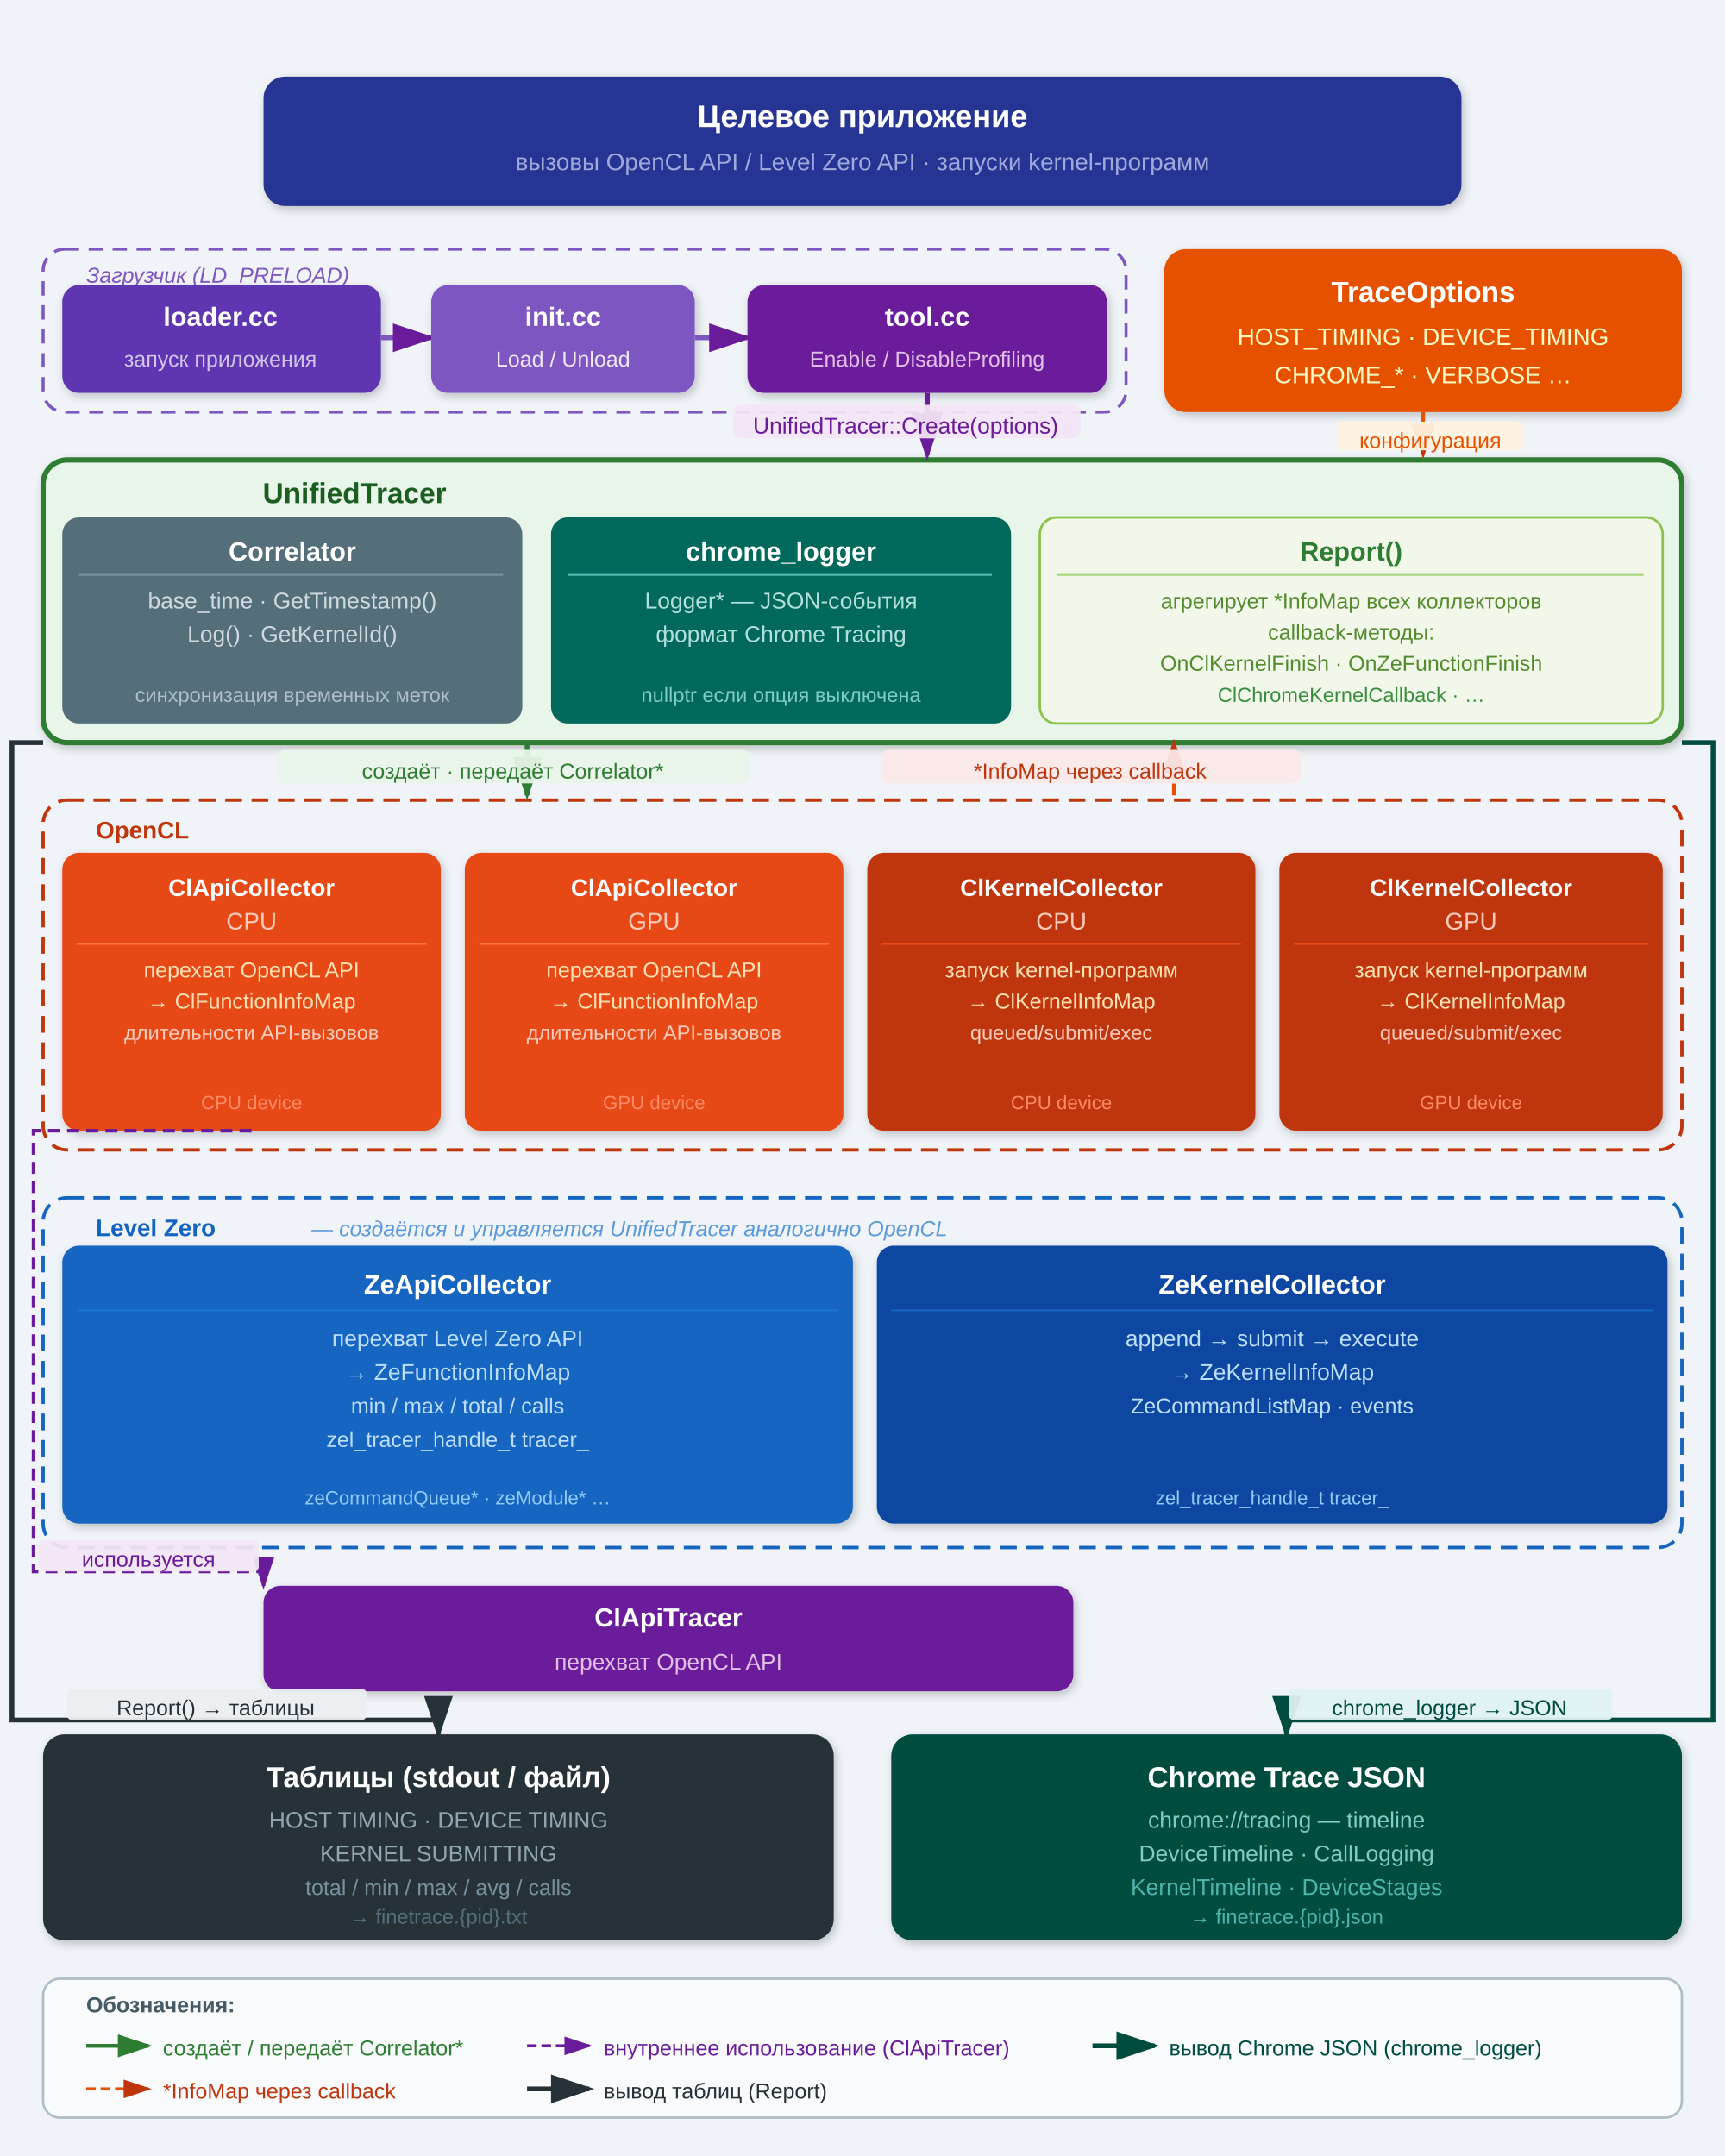
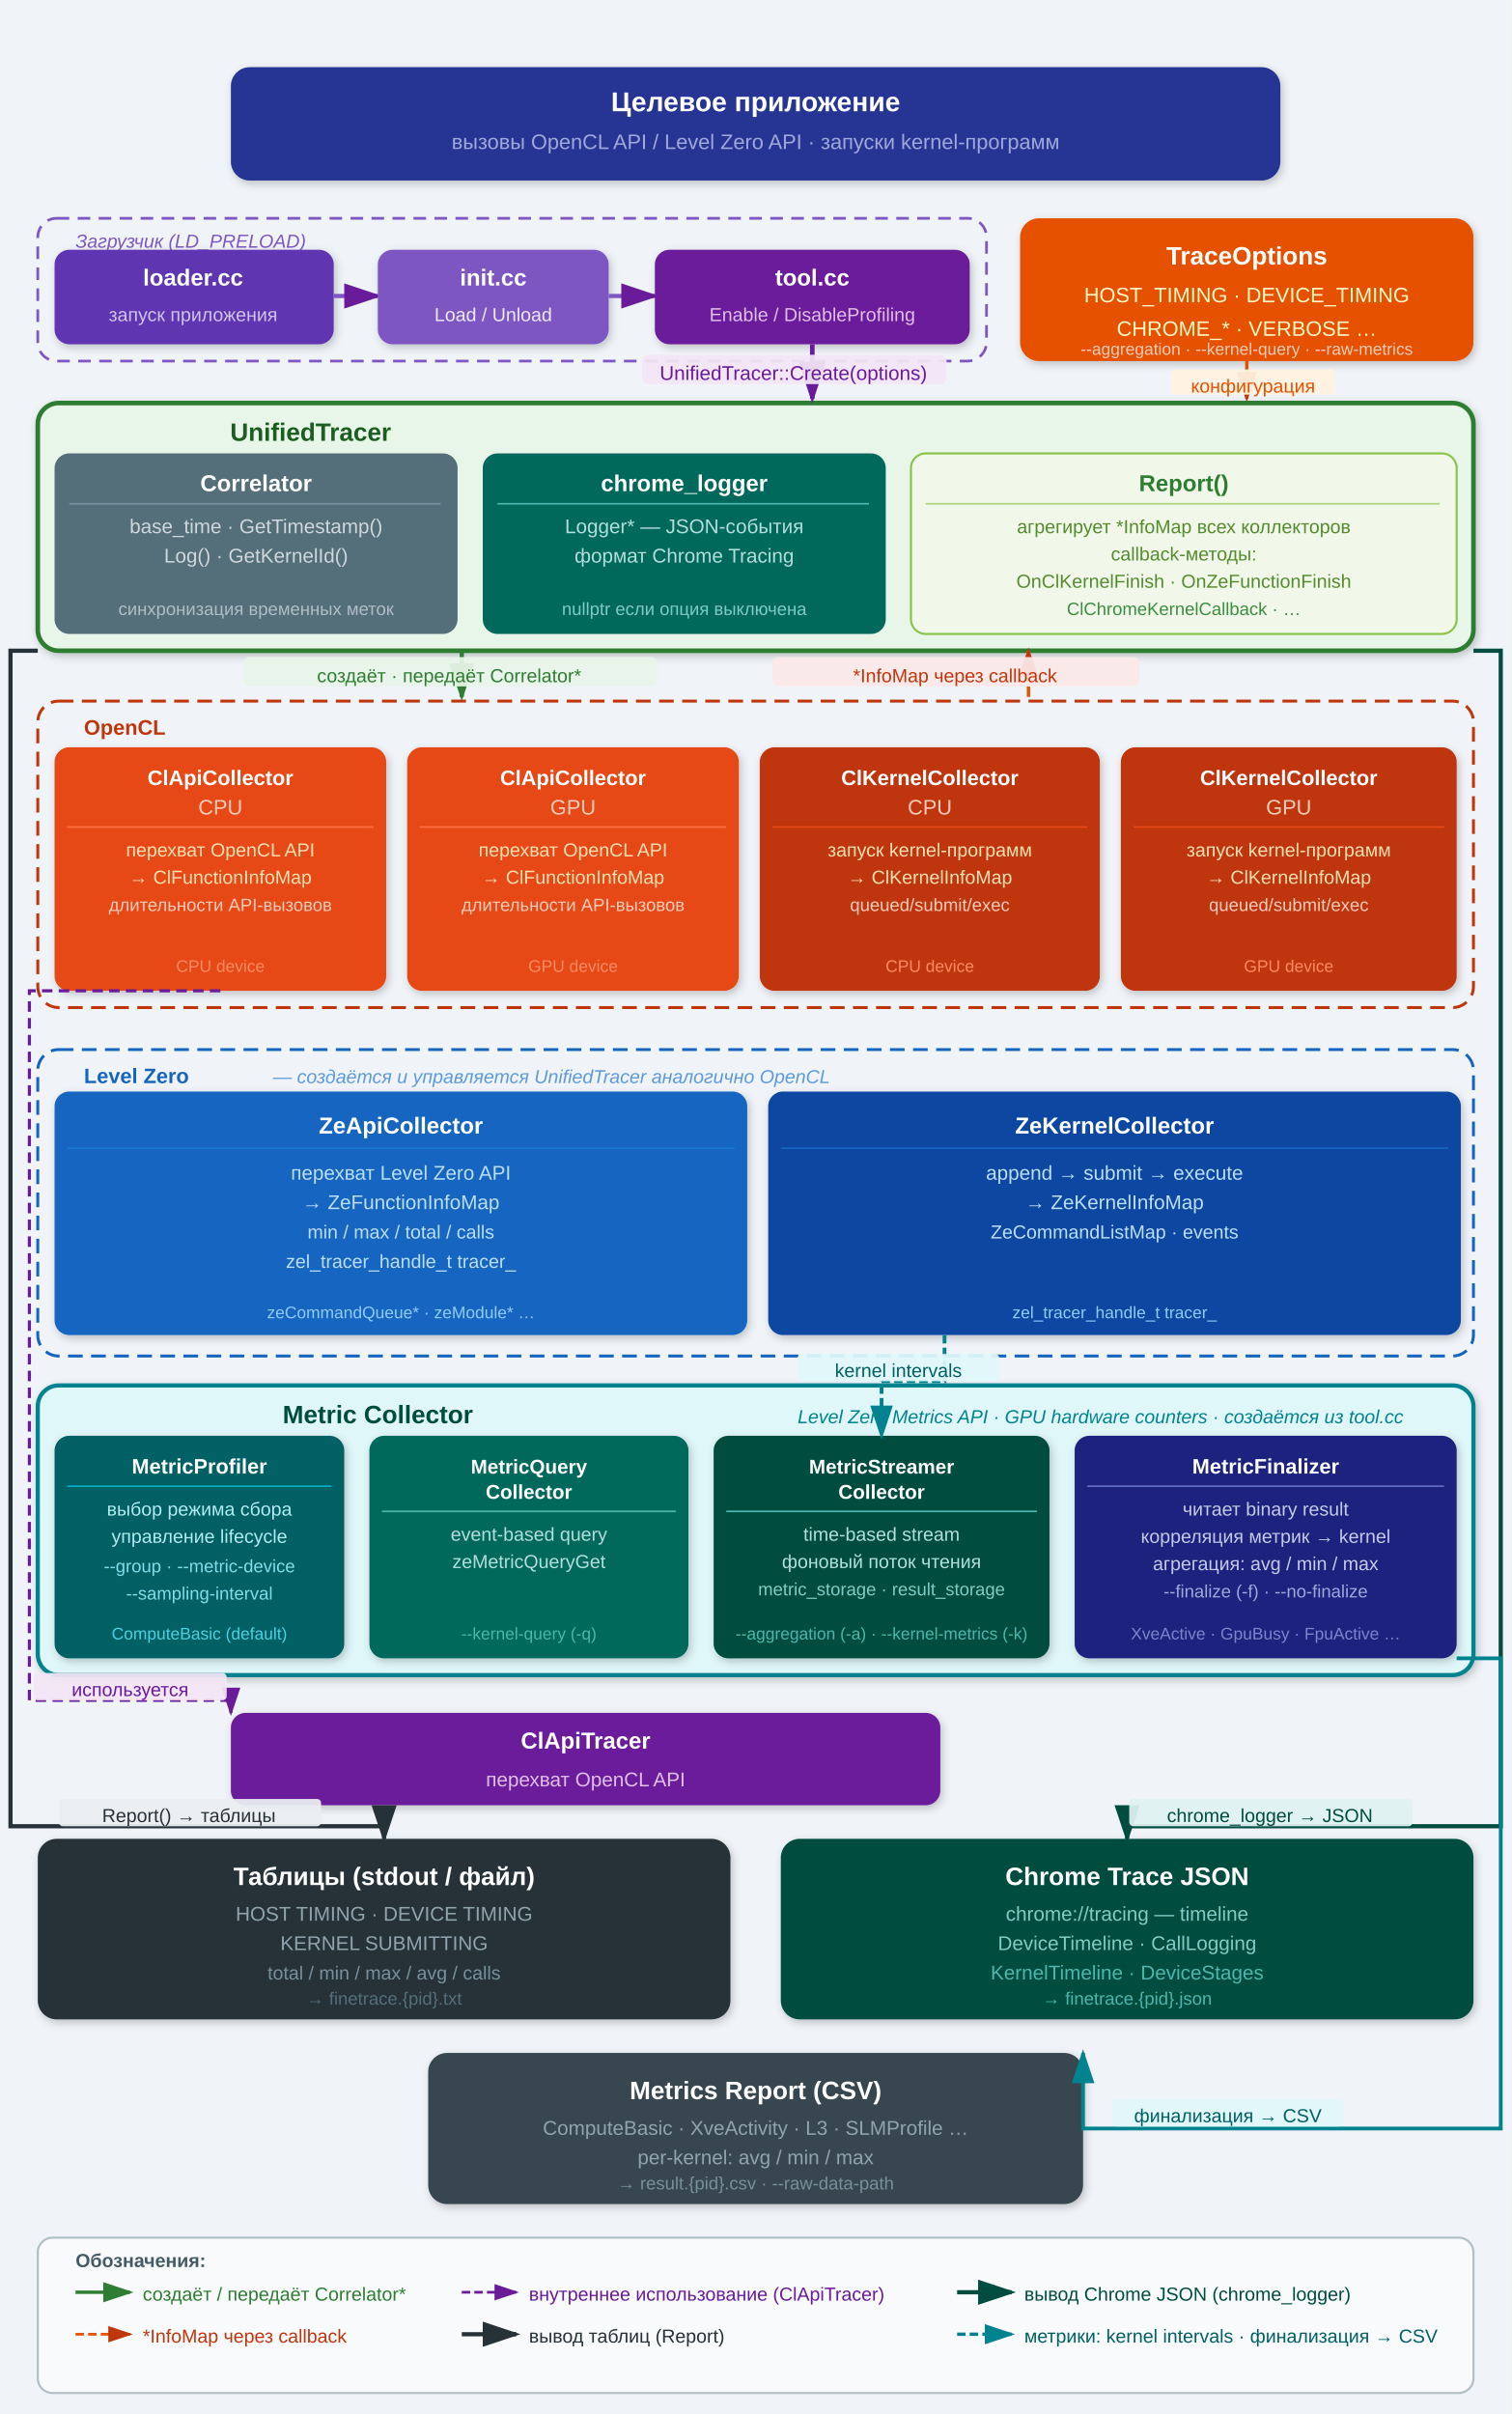
- <svg xmlns="http://www.w3.org/2000/svg" viewBox="0 0 720 900" width="720" height="900">
+ <svg xmlns="http://www.w3.org/2000/svg" viewBox="0 0 720 1150" width="720" height="1150">
  <defs>
    <filter id="sh">
      <feDropShadow dx="1" dy="1.5" stdDeviation="2" flood-opacity="0.22" />
    </filter>
    <marker id="a" markerWidth="9" markerHeight="6" refX="8" refY="3" orient="auto">
      <polygon points="0 0,9 3,0 6" fill="#455A64" />
    </marker>
    <marker id="ag" markerWidth="9" markerHeight="6" refX="8" refY="3" orient="auto">
      <polygon points="0 0,9 3,0 6" fill="#2E7D32" />
    </marker>
    <marker id="ao" markerWidth="9" markerHeight="6" refX="8" refY="3" orient="auto">
      <polygon points="0 0,9 3,0 6" fill="#BF360C" />
    </marker>
    <marker id="ab" markerWidth="9" markerHeight="6" refX="8" refY="3" orient="auto">
      <polygon points="0 0,9 3,0 6" fill="#0D47A1" />
    </marker>
    <marker id="ap" markerWidth="9" markerHeight="6" refX="8" refY="3" orient="auto">
      <polygon points="0 0,9 3,0 6" fill="#6A1B9A" />
    </marker>
    <marker id="asl" markerWidth="9" markerHeight="6" refX="8" refY="3" orient="auto">
      <polygon points="0 0,9 3,0 6" fill="#263238" />
    </marker>
    <marker id="atl" markerWidth="9" markerHeight="6" refX="8" refY="3" orient="auto">
      <polygon points="0 0,9 3,0 6" fill="#004D40" />
    </marker>
+     <marker id="am" markerWidth="9" markerHeight="6" refX="8" refY="3" orient="auto">
+       <polygon points="0 0,9 3,0 6" fill="#00838F" />
+     </marker>
  </defs>
-   <rect width="720" height="900" fill="#F0F4F8" />
+   <rect width="720" height="1150" fill="#F0F4F8" />
  <rect x="110" y="32" width="500" height="54" rx="9" fill="#283593" filter="url(#sh)" />
  <text x="360" y="53" text-anchor="middle" font-family="Segoe UI,Arial" font-size="13" font-weight="bold" fill="white">Целевое приложение</text>
  <text x="360" y="71" text-anchor="middle" font-family="Segoe UI,Arial" font-size="10" fill="#9FA8DA">вызовы OpenCL API / Level Zero API · запуски kernel-программ</text>
  <rect x="18" y="104" width="452" height="68" rx="9" fill="none" stroke="#7E57C2" stroke-width="1.3" stroke-dasharray="6,4" />
  <text x="36" y="118" font-family="Segoe UI,Arial" font-size="9" fill="#7E57C2" font-style="italic">Загрузчик (LD_PRELOAD)</text>
  <rect x="26" y="119" width="133" height="45" rx="7" fill="#5E35B1" filter="url(#sh)" />
  <text x="92" y="136" text-anchor="middle" font-family="Segoe UI,Arial" font-size="11" font-weight="bold" fill="white">loader.cc</text>
  <text x="92" y="153" text-anchor="middle" font-family="Segoe UI,Arial" font-size="9" fill="#D1C4E9">запуск приложения</text>
  <line x1="159" y1="141" x2="180" y2="141" stroke="#7E57C2" stroke-width="2" marker-end="url(#ap)" />
  <rect x="180" y="119" width="110" height="45" rx="7" fill="#7E57C2" filter="url(#sh)" />
  <text x="235" y="136" text-anchor="middle" font-family="Segoe UI,Arial" font-size="11" font-weight="bold" fill="white">init.cc</text>
  <text x="235" y="153" text-anchor="middle" font-family="Segoe UI,Arial" font-size="9" fill="#EDE7F6">Load / Unload</text>
  <line x1="290" y1="141" x2="312" y2="141" stroke="#7E57C2" stroke-width="2" marker-end="url(#ap)" />
  <rect x="312" y="119" width="150" height="45" rx="7" fill="#6A1B9A" filter="url(#sh)" />
  <text x="387" y="136" text-anchor="middle" font-family="Segoe UI,Arial" font-size="11" font-weight="bold" fill="white">tool.cc</text>
  <text x="387" y="153" text-anchor="middle" font-family="Segoe UI,Arial" font-size="9" fill="#E1BEE7">Enable / DisableProfiling</text>
  <rect x="486" y="104" width="216" height="68" rx="9" fill="#E65100" filter="url(#sh)" />
  <text x="594" y="126" text-anchor="middle" font-family="Segoe UI,Arial" font-size="12" font-weight="bold" fill="white">TraceOptions</text>
  <text x="594" y="144" text-anchor="middle" font-family="Segoe UI,Arial" font-size="10" fill="#FFF9C4">HOST_TIMING · DEVICE_TIMING</text>
  <text x="594" y="160" text-anchor="middle" font-family="Segoe UI,Arial" font-size="10" fill="#FFF9C4">CHROME_* · VERBOSE …</text>
+   <text x="594" y="169" text-anchor="middle" font-family="Segoe UI,Arial" font-size="8" fill="#FFCCBC">--aggregation · --kernel-query · --raw-metrics</text>
  <rect x="18" y="192" width="684" height="118" rx="10" fill="#E8F5E9" stroke="#2E7D32" stroke-width="2.2" filter="url(#sh)" />
  <text x="148" y="210" text-anchor="middle" font-family="Segoe UI,Arial" font-size="12" font-weight="bold" fill="#1B5E20">UnifiedTracer</text>
  <rect x="26" y="216" width="192" height="86" rx="7" fill="#546E7A" />
  <text x="122" y="234" text-anchor="middle" font-family="Segoe UI,Arial" font-size="11" font-weight="bold" fill="white">Correlator</text>
  <line x1="33" y1="240" x2="210" y2="240" stroke="#78909C" stroke-width="0.8" />
  <text x="122" y="254" text-anchor="middle" font-family="Segoe UI,Arial" font-size="9.5" fill="#CFD8DC">base_time · GetTimestamp()</text>
  <text x="122" y="268" text-anchor="middle" font-family="Segoe UI,Arial" font-size="9.5" fill="#CFD8DC">Log() · GetKernelId()</text>
  <text x="122" y="293" text-anchor="middle" font-family="Segoe UI,Arial" font-size="8.5" fill="#B0BEC5">синхронизация временных меток</text>
  <rect x="230" y="216" width="192" height="86" rx="7" fill="#00695C" />
  <text x="326" y="234" text-anchor="middle" font-family="Segoe UI,Arial" font-size="11" font-weight="bold" fill="white">chrome_logger</text>
  <line x1="237" y1="240" x2="414" y2="240" stroke="#4DB6AC" stroke-width="0.8" />
  <text x="326" y="254" text-anchor="middle" font-family="Segoe UI,Arial" font-size="9.5" fill="#B2DFDB">Logger* — JSON-события</text>
  <text x="326" y="268" text-anchor="middle" font-family="Segoe UI,Arial" font-size="9.5" fill="#B2DFDB">формат Chrome Tracing</text>
  <text x="326" y="293" text-anchor="middle" font-family="Segoe UI,Arial" font-size="8.5" fill="#80CBC4">nullptr если опция выключена</text>
  <rect x="434" y="216" width="260" height="86" rx="7" fill="#F1F8E9" stroke="#8BC34A" stroke-width="1" />
  <text x="564" y="234" text-anchor="middle" font-family="Segoe UI,Arial" font-size="11" font-weight="bold" fill="#2E7D32">Report()</text>
  <line x1="441" y1="240" x2="686" y2="240" stroke="#AED581" stroke-width="0.8" />
  <text x="564" y="254" text-anchor="middle" font-family="Segoe UI,Arial" font-size="9" fill="#558B2F">агрегирует *InfoMap всех коллекторов</text>
  <text x="564" y="267" text-anchor="middle" font-family="Segoe UI,Arial" font-size="9" fill="#558B2F">callback-методы:</text>
  <text x="564" y="280" text-anchor="middle" font-family="Segoe UI,Arial" font-size="9" fill="#558B2F">OnClKernelFinish · OnZeFunctionFinish</text>
  <text x="564" y="293" text-anchor="middle" font-family="Segoe UI,Arial" font-size="8.5" fill="#388E3C">ClChromeKernelCallback · …</text>
  <rect x="18" y="334" width="684" height="146" rx="10" fill="none" stroke="#BF360C" stroke-width="1.4" stroke-dasharray="7,4" />
  <text x="40" y="350" font-family="Segoe UI,Arial" font-size="10" font-weight="bold" fill="#BF360C">OpenCL</text>
  <rect x="26" y="356" width="158" height="116" rx="7" fill="#E64A19" filter="url(#sh)" />
  <text x="105" y="374" text-anchor="middle" font-family="Segoe UI,Arial" font-size="10" font-weight="bold" fill="white">ClApiCollector</text>
  <text x="105" y="388" text-anchor="middle" font-family="Segoe UI,Arial" font-size="10" fill="#FFCCBC">CPU</text>
  <line x1="32" y1="394" x2="178" y2="394" stroke="#FF7043" stroke-width="0.8" />
  <text x="105" y="408" text-anchor="middle" font-family="Segoe UI,Arial" font-size="9" fill="#FFE0B2">перехват OpenCL API</text>
  <text x="105" y="421" text-anchor="middle" font-family="Segoe UI,Arial" font-size="9" fill="#FFE0B2">→ ClFunctionInfoMap</text>
  <text x="105" y="434" text-anchor="middle" font-family="Segoe UI,Arial" font-size="8.5" fill="#FFCCBC">длительности API-вызовов</text>
  <text x="105" y="463" text-anchor="middle" font-family="Segoe UI,Arial" font-size="8" fill="#FF8A65">CPU device</text>
  <rect x="194" y="356" width="158" height="116" rx="7" fill="#E64A19" filter="url(#sh)" />
  <text x="273" y="374" text-anchor="middle" font-family="Segoe UI,Arial" font-size="10" font-weight="bold" fill="white">ClApiCollector</text>
  <text x="273" y="388" text-anchor="middle" font-family="Segoe UI,Arial" font-size="10" fill="#FFCCBC">GPU</text>
  <line x1="200" y1="394" x2="346" y2="394" stroke="#FF7043" stroke-width="0.8" />
  <text x="273" y="408" text-anchor="middle" font-family="Segoe UI,Arial" font-size="9" fill="#FFE0B2">перехват OpenCL API</text>
  <text x="273" y="421" text-anchor="middle" font-family="Segoe UI,Arial" font-size="9" fill="#FFE0B2">→ ClFunctionInfoMap</text>
  <text x="273" y="434" text-anchor="middle" font-family="Segoe UI,Arial" font-size="8.5" fill="#FFCCBC">длительности API-вызовов</text>
  <text x="273" y="463" text-anchor="middle" font-family="Segoe UI,Arial" font-size="8" fill="#FF8A65">GPU device</text>
  <rect x="362" y="356" width="162" height="116" rx="7" fill="#BF360C" filter="url(#sh)" />
  <text x="443" y="374" text-anchor="middle" font-family="Segoe UI,Arial" font-size="10" font-weight="bold" fill="white">ClKernelCollector</text>
  <text x="443" y="388" text-anchor="middle" font-family="Segoe UI,Arial" font-size="10" fill="#FFCCBC">CPU</text>
  <line x1="368" y1="394" x2="518" y2="394" stroke="#E64A19" stroke-width="0.8" />
  <text x="443" y="408" text-anchor="middle" font-family="Segoe UI,Arial" font-size="9" fill="#FFE0B2">запуск kernel-программ</text>
  <text x="443" y="421" text-anchor="middle" font-family="Segoe UI,Arial" font-size="9" fill="#FFE0B2">→ ClKernelInfoMap</text>
  <text x="443" y="434" text-anchor="middle" font-family="Segoe UI,Arial" font-size="8.5" fill="#FFCCBC">queued/submit/exec</text>
  <text x="443" y="463" text-anchor="middle" font-family="Segoe UI,Arial" font-size="8" fill="#FF8A65">CPU device</text>
  <rect x="534" y="356" width="160" height="116" rx="7" fill="#BF360C" filter="url(#sh)" />
  <text x="614" y="374" text-anchor="middle" font-family="Segoe UI,Arial" font-size="10" font-weight="bold" fill="white">ClKernelCollector</text>
  <text x="614" y="388" text-anchor="middle" font-family="Segoe UI,Arial" font-size="10" fill="#FFCCBC">GPU</text>
  <line x1="540" y1="394" x2="688" y2="394" stroke="#E64A19" stroke-width="0.8" />
  <text x="614" y="408" text-anchor="middle" font-family="Segoe UI,Arial" font-size="9" fill="#FFE0B2">запуск kernel-программ</text>
  <text x="614" y="421" text-anchor="middle" font-family="Segoe UI,Arial" font-size="9" fill="#FFE0B2">→ ClKernelInfoMap</text>
  <text x="614" y="434" text-anchor="middle" font-family="Segoe UI,Arial" font-size="8.5" fill="#FFCCBC">queued/submit/exec</text>
  <text x="614" y="463" text-anchor="middle" font-family="Segoe UI,Arial" font-size="8" fill="#FF8A65">GPU device</text>
  <rect x="18" y="500" width="684" height="146" rx="10" fill="none" stroke="#1565C0" stroke-width="1.4" stroke-dasharray="7,4" />
  <text x="40" y="516" font-family="Segoe UI,Arial" font-size="10" font-weight="bold" fill="#1565C0">Level Zero</text>
  <text x="130" y="516" font-family="Segoe UI,Arial" font-size="9" fill="#5C9ADB" font-style="italic">— создаётся и управляется UnifiedTracer аналогично OpenCL</text>
  <rect x="26" y="520" width="330" height="116" rx="7" fill="#1565C0" filter="url(#sh)" />
  <text x="191" y="540" text-anchor="middle" font-family="Segoe UI,Arial" font-size="11" font-weight="bold" fill="white">ZeApiCollector</text>
  <line x1="32" y1="547" x2="350" y2="547" stroke="#1976D2" stroke-width="0.8" />
  <text x="191" y="562" text-anchor="middle" font-family="Segoe UI,Arial" font-size="9.5" fill="#BBDEFB">перехват Level Zero API</text>
  <text x="191" y="576" text-anchor="middle" font-family="Segoe UI,Arial" font-size="9.5" fill="#BBDEFB">→ ZeFunctionInfoMap</text>
  <text x="191" y="590" text-anchor="middle" font-family="Segoe UI,Arial" font-size="9" fill="#BBDEFB">min / max / total / calls</text>
  <text x="191" y="604" text-anchor="middle" font-family="Segoe UI,Arial" font-size="9" fill="#BBDEFB">zel_tracer_handle_t tracer_</text>
  <text x="191" y="628" text-anchor="middle" font-family="Segoe UI,Arial" font-size="8" fill="#90CAF9">zeCommandQueue* · zeModule* …</text>
  <rect x="366" y="520" width="330" height="116" rx="7" fill="#0D47A1" filter="url(#sh)" />
  <text x="531" y="540" text-anchor="middle" font-family="Segoe UI,Arial" font-size="11" font-weight="bold" fill="white">ZeKernelCollector</text>
  <line x1="372" y1="547" x2="690" y2="547" stroke="#1565C0" stroke-width="0.8" />
  <text x="531" y="562" text-anchor="middle" font-family="Segoe UI,Arial" font-size="9.5" fill="#BBDEFB">append → submit → execute</text>
  <text x="531" y="576" text-anchor="middle" font-family="Segoe UI,Arial" font-size="9.5" fill="#BBDEFB">→ ZeKernelInfoMap</text>
  <text x="531" y="590" text-anchor="middle" font-family="Segoe UI,Arial" font-size="9" fill="#BBDEFB">ZeCommandListMap · events</text>
  <text x="531" y="628" text-anchor="middle" font-family="Segoe UI,Arial" font-size="8" fill="#90CAF9">zel_tracer_handle_t tracer_</text>
-   <rect x="110" y="662" width="338" height="44" rx="7" fill="#6A1B9A" filter="url(#sh)" />
-   <text x="279" y="679" text-anchor="middle" font-family="Segoe UI,Arial" font-size="11" font-weight="bold" fill="white">ClApiTracer</text>
-   <text x="279" y="697" text-anchor="middle" font-family="Segoe UI,Arial" font-size="9.5" fill="#E1BEE7">перехват OpenCL API</text>
-   <rect x="18" y="724" width="330" height="86" rx="9" fill="#263238" filter="url(#sh)" />
-   <text x="183" y="746" text-anchor="middle" font-family="Segoe UI,Arial" font-size="12" font-weight="bold" fill="white">Таблицы (stdout / файл)</text>
-   <text x="183" y="763" text-anchor="middle" font-family="Segoe UI,Arial" font-size="9.5" fill="#90A4AE">HOST TIMING · DEVICE TIMING</text>
-   <text x="183" y="777" text-anchor="middle" font-family="Segoe UI,Arial" font-size="9.5" fill="#90A4AE">KERNEL SUBMITTING</text>
-   <text x="183" y="791" text-anchor="middle" font-family="Segoe UI,Arial" font-size="9" fill="#78909C">total / min / max / avg / calls</text>
-   <text x="183" y="803" text-anchor="middle" font-family="Segoe UI,Arial" font-size="8.5" fill="#546E7A">→ finetrace.{pid}.txt</text>
-   <rect x="372" y="724" width="330" height="86" rx="9" fill="#004D40" filter="url(#sh)" />
-   <text x="537" y="746" text-anchor="middle" font-family="Segoe UI,Arial" font-size="12" font-weight="bold" fill="white">Chrome Trace JSON</text>
-   <text x="537" y="763" text-anchor="middle" font-family="Segoe UI,Arial" font-size="9.5" fill="#80CBC4">chrome://tracing — timeline</text>
-   <text x="537" y="777" text-anchor="middle" font-family="Segoe UI,Arial" font-size="9.5" fill="#80CBC4">DeviceTimeline · CallLogging</text>
-   <text x="537" y="791" text-anchor="middle" font-family="Segoe UI,Arial" font-size="9.5" fill="#4DB6AC">KernelTimeline · DeviceStages</text>
-   <text x="537" y="803" text-anchor="middle" font-family="Segoe UI,Arial" font-size="8.5" fill="#4DB6AC">→ finetrace.{pid}.json</text>
+   <rect x="18" y="660" width="684" height="138" rx="10" fill="#E0F7FA" stroke="#00838F" stroke-width="2" filter="url(#sh)" />
+   <text x="180" y="678" text-anchor="middle" font-family="Segoe UI,Arial" font-size="12" font-weight="bold" fill="#004D40">Metric Collector</text>
+   <text x="380" y="678" font-family="Segoe UI,Arial" font-size="9" fill="#00838F" font-style="italic">Level Zero Metrics API · GPU hardware counters · создаётся из tool.cc</text>
+   <rect x="26" y="684" width="138" height="106" rx="7" fill="#006064" filter="url(#sh)" />
+   <text x="95" y="702" text-anchor="middle" font-family="Segoe UI,Arial" font-size="10" font-weight="bold" fill="white">MetricProfiler</text>
+   <line x1="32" y1="708" x2="158" y2="708" stroke="#00ACC1" stroke-width="0.8" />
+   <text x="95" y="722" text-anchor="middle" font-family="Segoe UI,Arial" font-size="9" fill="#B2EBF2">выбор режима сбора</text>
+   <text x="95" y="735" text-anchor="middle" font-family="Segoe UI,Arial" font-size="9" fill="#B2EBF2">управление lifecycle</text>
+   <text x="95" y="749" text-anchor="middle" font-family="Segoe UI,Arial" font-size="8.5" fill="#80DEEA">--group · --metric-device</text>
+   <text x="95" y="762" text-anchor="middle" font-family="Segoe UI,Arial" font-size="8.5" fill="#80DEEA">--sampling-interval</text>
+   <text x="95" y="781" text-anchor="middle" font-family="Segoe UI,Arial" font-size="8" fill="#4DD0E1">ComputeBasic (default)</text>
+   <rect x="176" y="684" width="152" height="106" rx="7" fill="#00695C" filter="url(#sh)" />
+   <text x="252" y="702" text-anchor="middle" font-family="Segoe UI,Arial" font-size="9.5" font-weight="bold" fill="white">MetricQuery</text>
+   <text x="252" y="714" text-anchor="middle" font-family="Segoe UI,Arial" font-size="9.5" font-weight="bold" fill="white">Collector</text>
+   <line x1="182" y1="720" x2="322" y2="720" stroke="#4DB6AC" stroke-width="0.8" />
+   <text x="252" y="734" text-anchor="middle" font-family="Segoe UI,Arial" font-size="9" fill="#B2DFDB">event-based query</text>
+   <text x="252" y="747" text-anchor="middle" font-family="Segoe UI,Arial" font-size="9" fill="#B2DFDB">zeMetricQueryGet</text>
+   <text x="252" y="781" text-anchor="middle" font-family="Segoe UI,Arial" font-size="8" fill="#4DB6AC">--kernel-query (-q)</text>
+   <rect x="340" y="684" width="160" height="106" rx="7" fill="#004D40" filter="url(#sh)" />
+   <text x="420" y="702" text-anchor="middle" font-family="Segoe UI,Arial" font-size="9.5" font-weight="bold" fill="white">MetricStreamer</text>
+   <text x="420" y="714" text-anchor="middle" font-family="Segoe UI,Arial" font-size="9.5" font-weight="bold" fill="white">Collector</text>
+   <line x1="346" y1="720" x2="494" y2="720" stroke="#4DB6AC" stroke-width="0.8" />
+   <text x="420" y="734" text-anchor="middle" font-family="Segoe UI,Arial" font-size="9" fill="#B2DFDB">time-based stream</text>
+   <text x="420" y="747" text-anchor="middle" font-family="Segoe UI,Arial" font-size="9" fill="#B2DFDB">фоновый поток чтения</text>
+   <text x="420" y="760" text-anchor="middle" font-family="Segoe UI,Arial" font-size="8.5" fill="#80CBC4">metric_storage · result_storage</text>
+   <text x="420" y="781" text-anchor="middle" font-family="Segoe UI,Arial" font-size="8" fill="#4DB6AC">--aggregation (-a) · --kernel-metrics (-k)</text>
+   <rect x="512" y="684" width="182" height="106" rx="7" fill="#1A237E" filter="url(#sh)" />
+   <text x="603" y="702" text-anchor="middle" font-family="Segoe UI,Arial" font-size="10" font-weight="bold" fill="white">MetricFinalizer</text>
+   <line x1="518" y1="708" x2="688" y2="708" stroke="#5C6BC0" stroke-width="0.8" />
+   <text x="603" y="722" text-anchor="middle" font-family="Segoe UI,Arial" font-size="9" fill="#C5CAE9">читает binary result</text>
+   <text x="603" y="735" text-anchor="middle" font-family="Segoe UI,Arial" font-size="9" fill="#C5CAE9">корреляция метрик → kernel</text>
+   <text x="603" y="748" text-anchor="middle" font-family="Segoe UI,Arial" font-size="9" fill="#C5CAE9">агрегация: avg / min / max</text>
+   <text x="603" y="761" text-anchor="middle" font-family="Segoe UI,Arial" font-size="8.5" fill="#9FA8DA">--finalize (-f) · --no-finalize</text>
+   <text x="603" y="781" text-anchor="middle" font-family="Segoe UI,Arial" font-size="8" fill="#7986CB">XveActive · GpuBusy · FpuActive …</text>
+   <rect x="110" y="816" width="338" height="44" rx="7" fill="#6A1B9A" filter="url(#sh)" />
+   <text x="279" y="833" text-anchor="middle" font-family="Segoe UI,Arial" font-size="11" font-weight="bold" fill="white">ClApiTracer</text>
+   <text x="279" y="851" text-anchor="middle" font-family="Segoe UI,Arial" font-size="9.5" fill="#E1BEE7">перехват OpenCL API</text>
+   <rect x="18" y="876" width="330" height="86" rx="9" fill="#263238" filter="url(#sh)" />
+   <text x="183" y="898" text-anchor="middle" font-family="Segoe UI,Arial" font-size="12" font-weight="bold" fill="white">Таблицы (stdout / файл)</text>
+   <text x="183" y="915" text-anchor="middle" font-family="Segoe UI,Arial" font-size="9.5" fill="#90A4AE">HOST TIMING · DEVICE TIMING</text>
+   <text x="183" y="929" text-anchor="middle" font-family="Segoe UI,Arial" font-size="9.5" fill="#90A4AE">KERNEL SUBMITTING</text>
+   <text x="183" y="943" text-anchor="middle" font-family="Segoe UI,Arial" font-size="9" fill="#78909C">total / min / max / avg / calls</text>
+   <text x="183" y="955" text-anchor="middle" font-family="Segoe UI,Arial" font-size="8.5" fill="#546E7A">→ finetrace.{pid}.txt</text>
+   <rect x="372" y="876" width="330" height="86" rx="9" fill="#004D40" filter="url(#sh)" />
+   <text x="537" y="898" text-anchor="middle" font-family="Segoe UI,Arial" font-size="12" font-weight="bold" fill="white">Chrome Trace JSON</text>
+   <text x="537" y="915" text-anchor="middle" font-family="Segoe UI,Arial" font-size="9.5" fill="#80CBC4">chrome://tracing — timeline</text>
+   <text x="537" y="929" text-anchor="middle" font-family="Segoe UI,Arial" font-size="9.5" fill="#80CBC4">DeviceTimeline · CallLogging</text>
+   <text x="537" y="943" text-anchor="middle" font-family="Segoe UI,Arial" font-size="9.5" fill="#4DB6AC">KernelTimeline · DeviceStages</text>
+   <text x="537" y="955" text-anchor="middle" font-family="Segoe UI,Arial" font-size="8.5" fill="#4DB6AC">→ finetrace.{pid}.json</text>
+   <rect x="204" y="978" width="312" height="72" rx="9" fill="#37474F" filter="url(#sh)" />
+   <text x="360" y="1000" text-anchor="middle" font-family="Segoe UI,Arial" font-size="12" font-weight="bold" fill="white">Metrics Report (CSV)</text>
+   <text x="360" y="1017" text-anchor="middle" font-family="Segoe UI,Arial" font-size="9.5" fill="#90A4AE">ComputeBasic · XveActivity · L3 · SLMProfile …</text>
+   <text x="360" y="1031" text-anchor="middle" font-family="Segoe UI,Arial" font-size="9.5" fill="#90A4AE">per-kernel: avg / min / max</text>
+   <text x="360" y="1043" text-anchor="middle" font-family="Segoe UI,Arial" font-size="8.5" fill="#78909C">→ result.{pid}.csv · --raw-data-path</text>
  <line x1="387" y1="164" x2="387" y2="190" stroke="#6A1B9A" stroke-width="2.2" marker-end="url(#ap)" />
  <rect x="306" y="169" width="145" height="14" rx="3" fill="#F3E5F5" opacity="0.93" />
  <text x="378" y="181" text-anchor="middle" font-family="Segoe UI,Arial" font-size="9.5" fill="#6A1B9A">UnifiedTracer::Create(options)</text>
  <line x1="594" y1="172" x2="594" y2="190" stroke="#E65100" stroke-width="1.6" stroke-dasharray="5,3" marker-end="url(#ao)" />
  <rect x="558" y="176" width="78" height="12" rx="2" fill="#FFF3E0" opacity="0.93" />
  <text x="597" y="187" text-anchor="middle" font-family="Segoe UI,Arial" font-size="9" fill="#E65100">конфигурация</text>
  <line x1="220" y1="310" x2="220" y2="332" stroke="#2E7D32" stroke-width="2" marker-end="url(#ag)" />
  <rect x="116" y="313" width="197" height="14" rx="3" fill="#E8F5E9" opacity="0.93" />
  <text x="214" y="325" text-anchor="middle" font-family="Segoe UI,Arial" font-size="9" fill="#2E7D32">создаёт · передаёт Correlator*</text>
  <line x1="490" y1="332" x2="490" y2="310" stroke="#E65100" stroke-width="1.6" stroke-dasharray="5,2" marker-end="url(#ao)" />
  <rect x="368" y="313" width="175" height="14" rx="3" fill="#FBE9E7" opacity="0.93" />
  <text x="455" y="325" text-anchor="middle" font-family="Segoe UI,Arial" font-size="9" fill="#BF360C">*InfoMap через callback</text>
-   <path d="M 105 472 L 14 472 L 14 656 L 110 656 L 110 662" stroke="#6A1B9A" stroke-width="1.5" stroke-dasharray="5,3" fill="none" marker-end="url(#ap)" />
-   <rect x="16" y="643" width="92" height="13" rx="2" fill="#F3E5F5" opacity="0.93" />
-   <text x="62" y="654" text-anchor="middle" font-family="Segoe UI,Arial" font-size="9" fill="#6A1B9A">используется</text>
-   <path d="M 18 310 L 5 310 L 5 718 L 183 718 L 183 724" stroke="#263238" stroke-width="2" fill="none" marker-end="url(#asl)" />
-   <rect x="28" y="705" width="125" height="13" rx="2" fill="#ECEFF1" opacity="0.93" />
-   <text x="90" y="716" text-anchor="middle" font-family="Segoe UI,Arial" font-size="9" fill="#263238">Report() → таблицы</text>
-   <path d="M 702 310 L 715 310 L 715 718 L 537 718 L 537 724" stroke="#004D40" stroke-width="2" fill="none" marker-end="url(#atl)" />
-   <rect x="538" y="705" width="135" height="13" rx="2" fill="#E0F2F1" opacity="0.93" />
-   <text x="605" y="716" text-anchor="middle" font-family="Segoe UI,Arial" font-size="9" fill="#004D40">chrome_logger → JSON</text>
-   <rect x="18" y="826" width="684" height="58" rx="7" fill="white" fill-opacity="0.55" stroke="#B0BEC5" stroke-width="1" />
-   <text x="36" y="840" font-family="Segoe UI,Arial" font-size="9" font-weight="bold" fill="#455A64">Обозначения:</text>
-   <line x1="36" y1="854" x2="62" y2="854" stroke="#2E7D32" stroke-width="1.6" marker-end="url(#ag)" />
-   <text x="68" y="858" font-family="Segoe UI,Arial" font-size="9" fill="#2E7D32">создаёт / передаёт Correlator*</text>
-   <line x1="36" y1="872" x2="62" y2="872" stroke="#E65100" stroke-width="1.3" stroke-dasharray="4,2" marker-end="url(#ao)" />
-   <text x="68" y="876" font-family="Segoe UI,Arial" font-size="9" fill="#BF360C">*InfoMap через callback</text>
-   <line x1="220" y1="854" x2="246" y2="854" stroke="#6A1B9A" stroke-width="1.3" stroke-dasharray="4,2" marker-end="url(#ap)" />
-   <text x="252" y="858" font-family="Segoe UI,Arial" font-size="9" fill="#6A1B9A">внутреннее использование (ClApiTracer)</text>
-   <line x1="220" y1="872" x2="246" y2="872" stroke="#263238" stroke-width="2" marker-end="url(#asl)" />
-   <text x="252" y="876" font-family="Segoe UI,Arial" font-size="9" fill="#263238">вывод таблиц (Report)</text>
-   <line x1="456" y1="854" x2="482" y2="854" stroke="#004D40" stroke-width="2" marker-end="url(#atl)" />
-   <text x="488" y="858" font-family="Segoe UI,Arial" font-size="9" fill="#004D40">вывод Chrome JSON (chrome_logger)</text>
+   <path d="M 105 472 L 14 472 L 14 810 L 110 810 L 110 816" stroke="#6A1B9A" stroke-width="1.5" stroke-dasharray="5,3" fill="none" marker-end="url(#ap)" />
+   <rect x="16" y="797" width="92" height="13" rx="2" fill="#F3E5F5" opacity="0.93" />
+   <text x="62" y="808" text-anchor="middle" font-family="Segoe UI,Arial" font-size="9" fill="#6A1B9A">используется</text>
+   <path d="M 18 310 L 5 310 L 5 870 L 183 870 L 183 876" stroke="#263238" stroke-width="2" fill="none" marker-end="url(#asl)" />
+   <rect x="28" y="857" width="125" height="13" rx="2" fill="#ECEFF1" opacity="0.93" />
+   <text x="90" y="868" text-anchor="middle" font-family="Segoe UI,Arial" font-size="9" fill="#263238">Report() → таблицы</text>
+   <path d="M 702 310 L 715 310 L 715 870 L 537 870 L 537 876" stroke="#004D40" stroke-width="2" fill="none" marker-end="url(#atl)" />
+   <rect x="538" y="857" width="135" height="13" rx="2" fill="#E0F2F1" opacity="0.93" />
+   <text x="605" y="868" text-anchor="middle" font-family="Segoe UI,Arial" font-size="9" fill="#004D40">chrome_logger → JSON</text>
+   <path d="M 450 636 L 450 658 L 420 658 L 420 684" stroke="#00838F" stroke-width="1.8" stroke-dasharray="4,2" fill="none" marker-end="url(#am)" />
+   <rect x="380" y="645" width="96" height="13" rx="2" fill="#E0F7FA" opacity="0.93" />
+   <text x="428" y="656" text-anchor="middle" font-family="Segoe UI,Arial" font-size="9" fill="#006064">kernel intervals</text>
+   <path d="M 694 790 L 715 790 L 715 1014 L 516 1014 L 516 978" stroke="#00838F" stroke-width="1.8" fill="none" marker-end="url(#am)" />
+   <rect x="530" y="1000" width="110" height="13" rx="2" fill="#E0F7FA" opacity="0.93" />
+   <text x="585" y="1011" text-anchor="middle" font-family="Segoe UI,Arial" font-size="9" fill="#006064">финализация → CSV</text>
+   <rect x="18" y="1066" width="684" height="74" rx="7" fill="white" fill-opacity="0.55" stroke="#B0BEC5" stroke-width="1" />
+   <text x="36" y="1080" font-family="Segoe UI,Arial" font-size="9" font-weight="bold" fill="#455A64">Обозначения:</text>
+   <line x1="36" y1="1092" x2="62" y2="1092" stroke="#2E7D32" stroke-width="1.6" marker-end="url(#ag)" />
+   <text x="68" y="1096" font-family="Segoe UI,Arial" font-size="9" fill="#2E7D32">создаёт / передаёт Correlator*</text>
+   <line x1="36" y1="1112" x2="62" y2="1112" stroke="#E65100" stroke-width="1.3" stroke-dasharray="4,2" marker-end="url(#ao)" />
+   <text x="68" y="1116" font-family="Segoe UI,Arial" font-size="9" fill="#BF360C">*InfoMap через callback</text>
+   <line x1="220" y1="1092" x2="246" y2="1092" stroke="#6A1B9A" stroke-width="1.3" stroke-dasharray="4,2" marker-end="url(#ap)" />
+   <text x="252" y="1096" font-family="Segoe UI,Arial" font-size="9" fill="#6A1B9A">внутреннее использование (ClApiTracer)</text>
+   <line x1="220" y1="1112" x2="246" y2="1112" stroke="#263238" stroke-width="2" marker-end="url(#asl)" />
+   <text x="252" y="1116" font-family="Segoe UI,Arial" font-size="9" fill="#263238">вывод таблиц (Report)</text>
+   <line x1="456" y1="1092" x2="482" y2="1092" stroke="#004D40" stroke-width="2" marker-end="url(#atl)" />
+   <text x="488" y="1096" font-family="Segoe UI,Arial" font-size="9" fill="#004D40">вывод Chrome JSON (chrome_logger)</text>
+   <line x1="456" y1="1112" x2="482" y2="1112" stroke="#00838F" stroke-width="1.6" stroke-dasharray="4,2" marker-end="url(#am)" />
+   <text x="488" y="1116" font-family="Segoe UI,Arial" font-size="9" fill="#006064">метрики: kernel intervals · финализация → CSV</text>
</svg>
